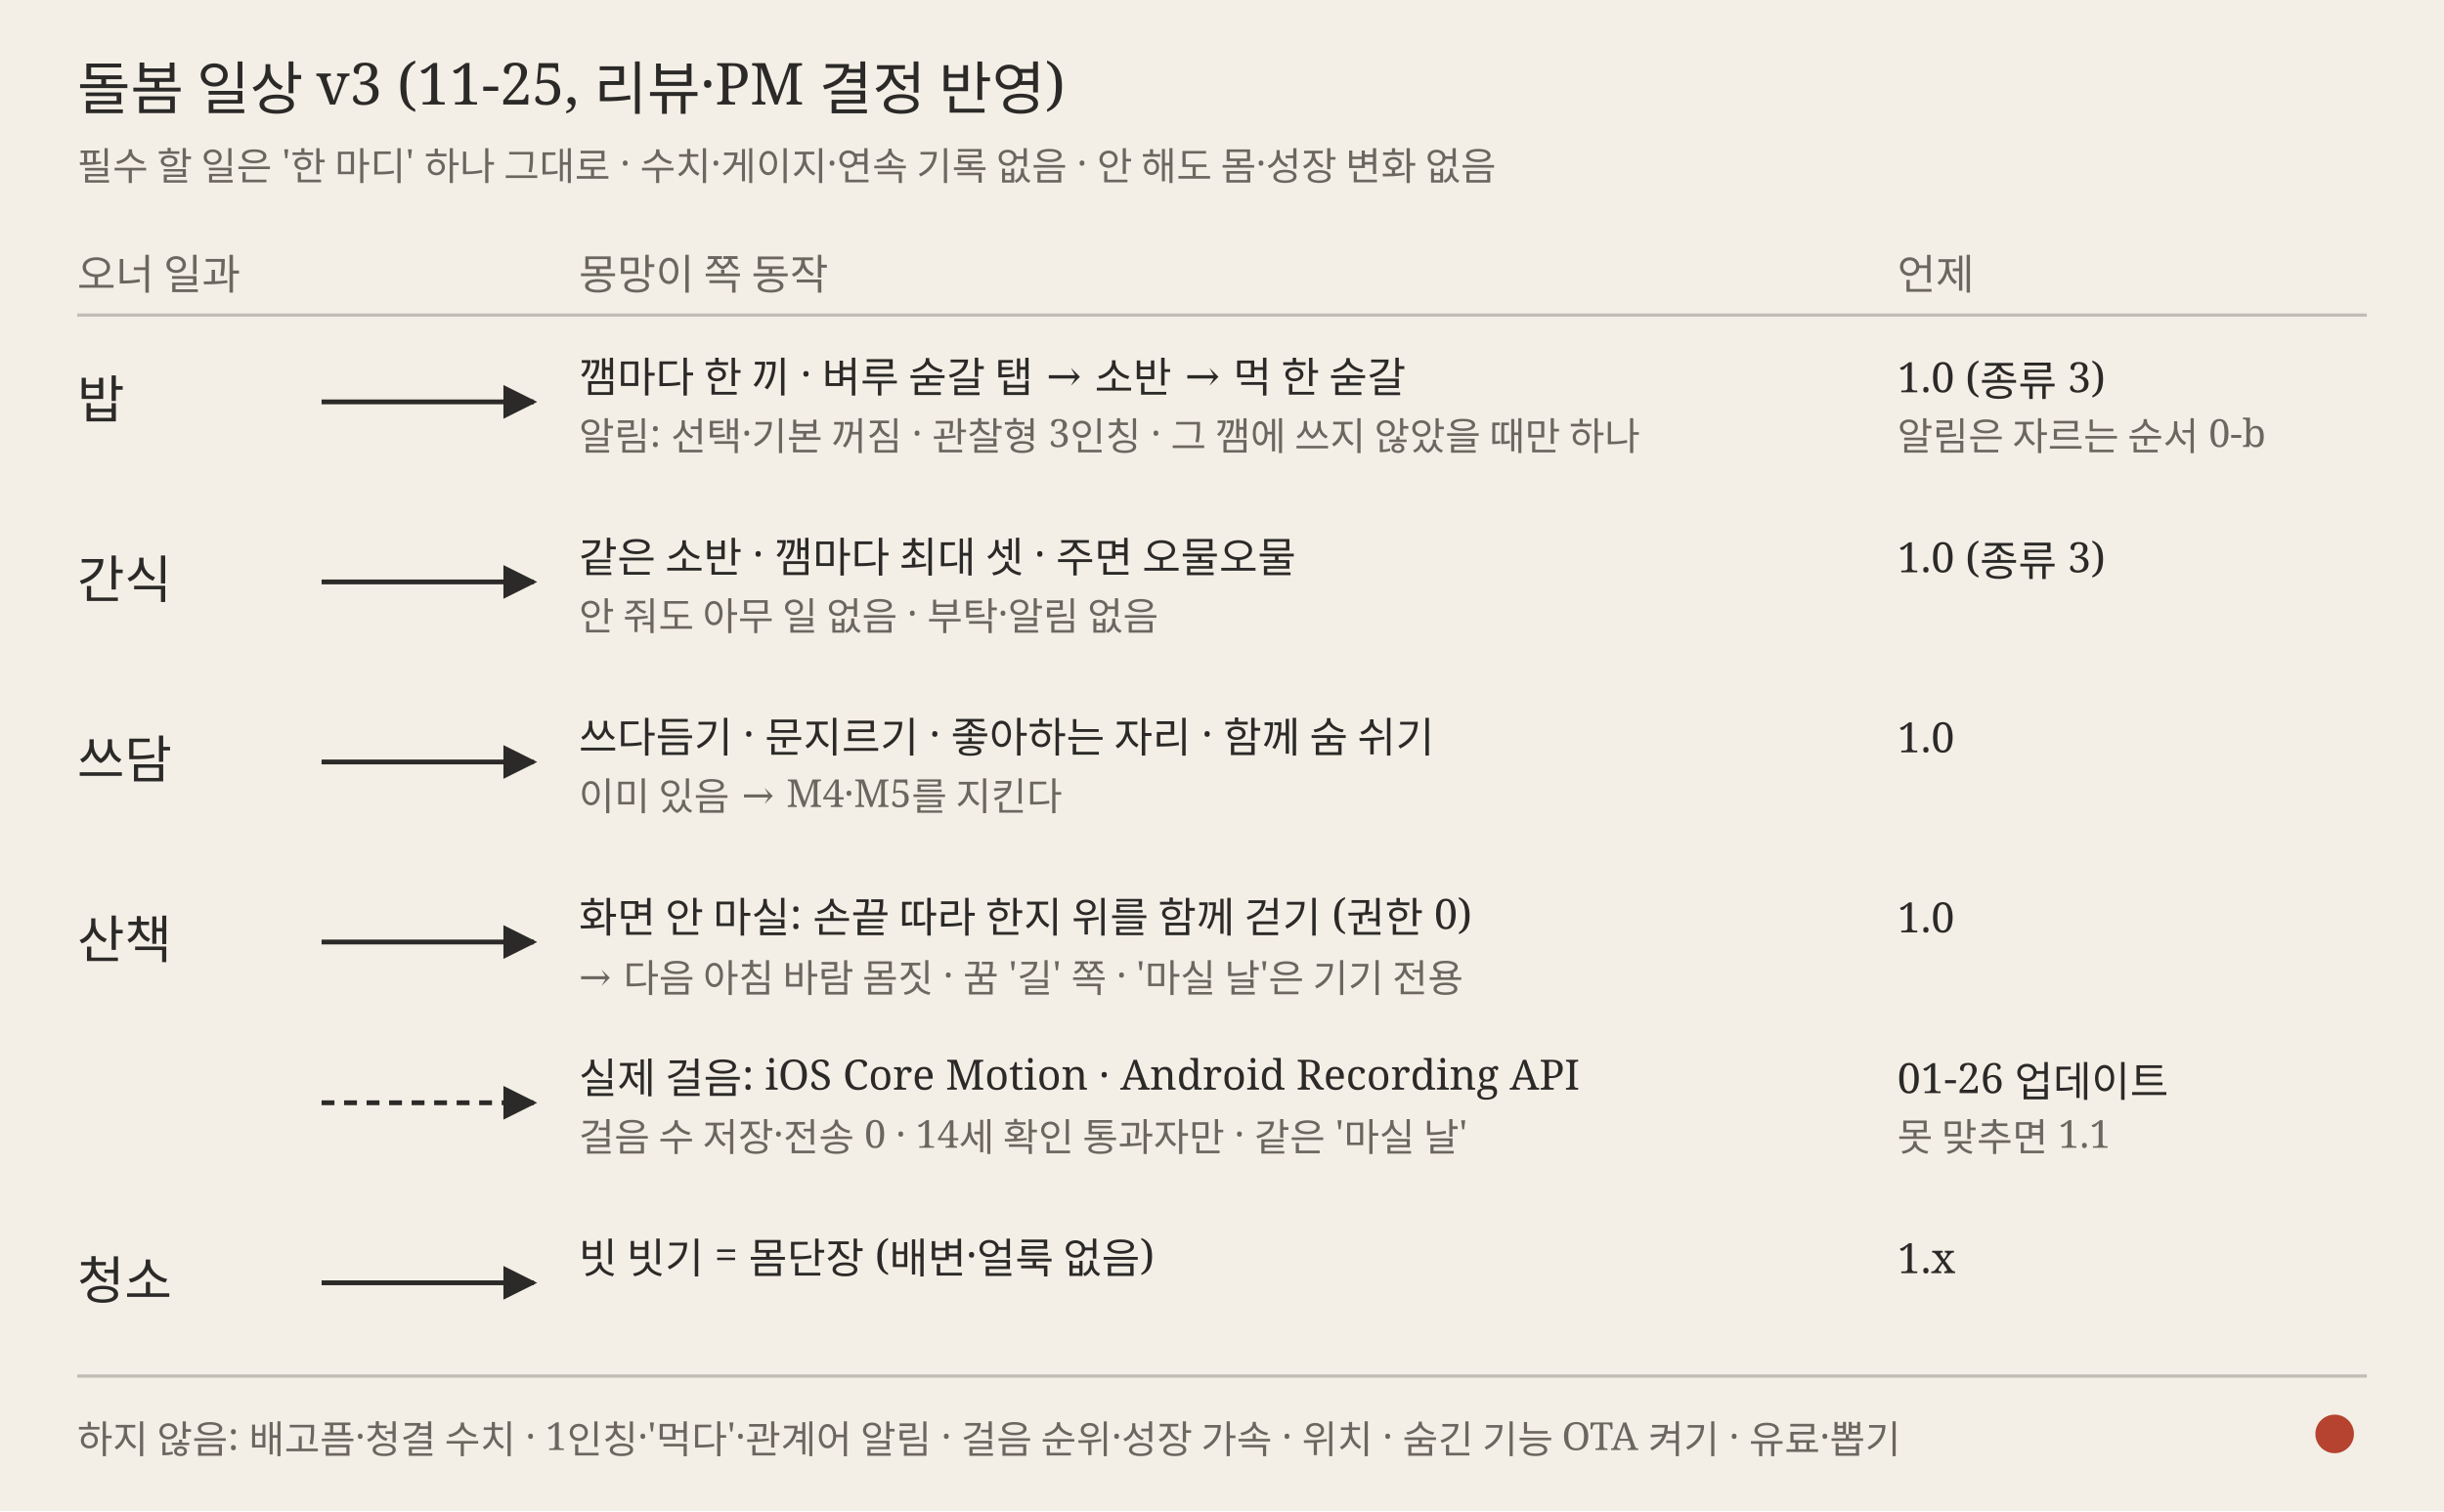
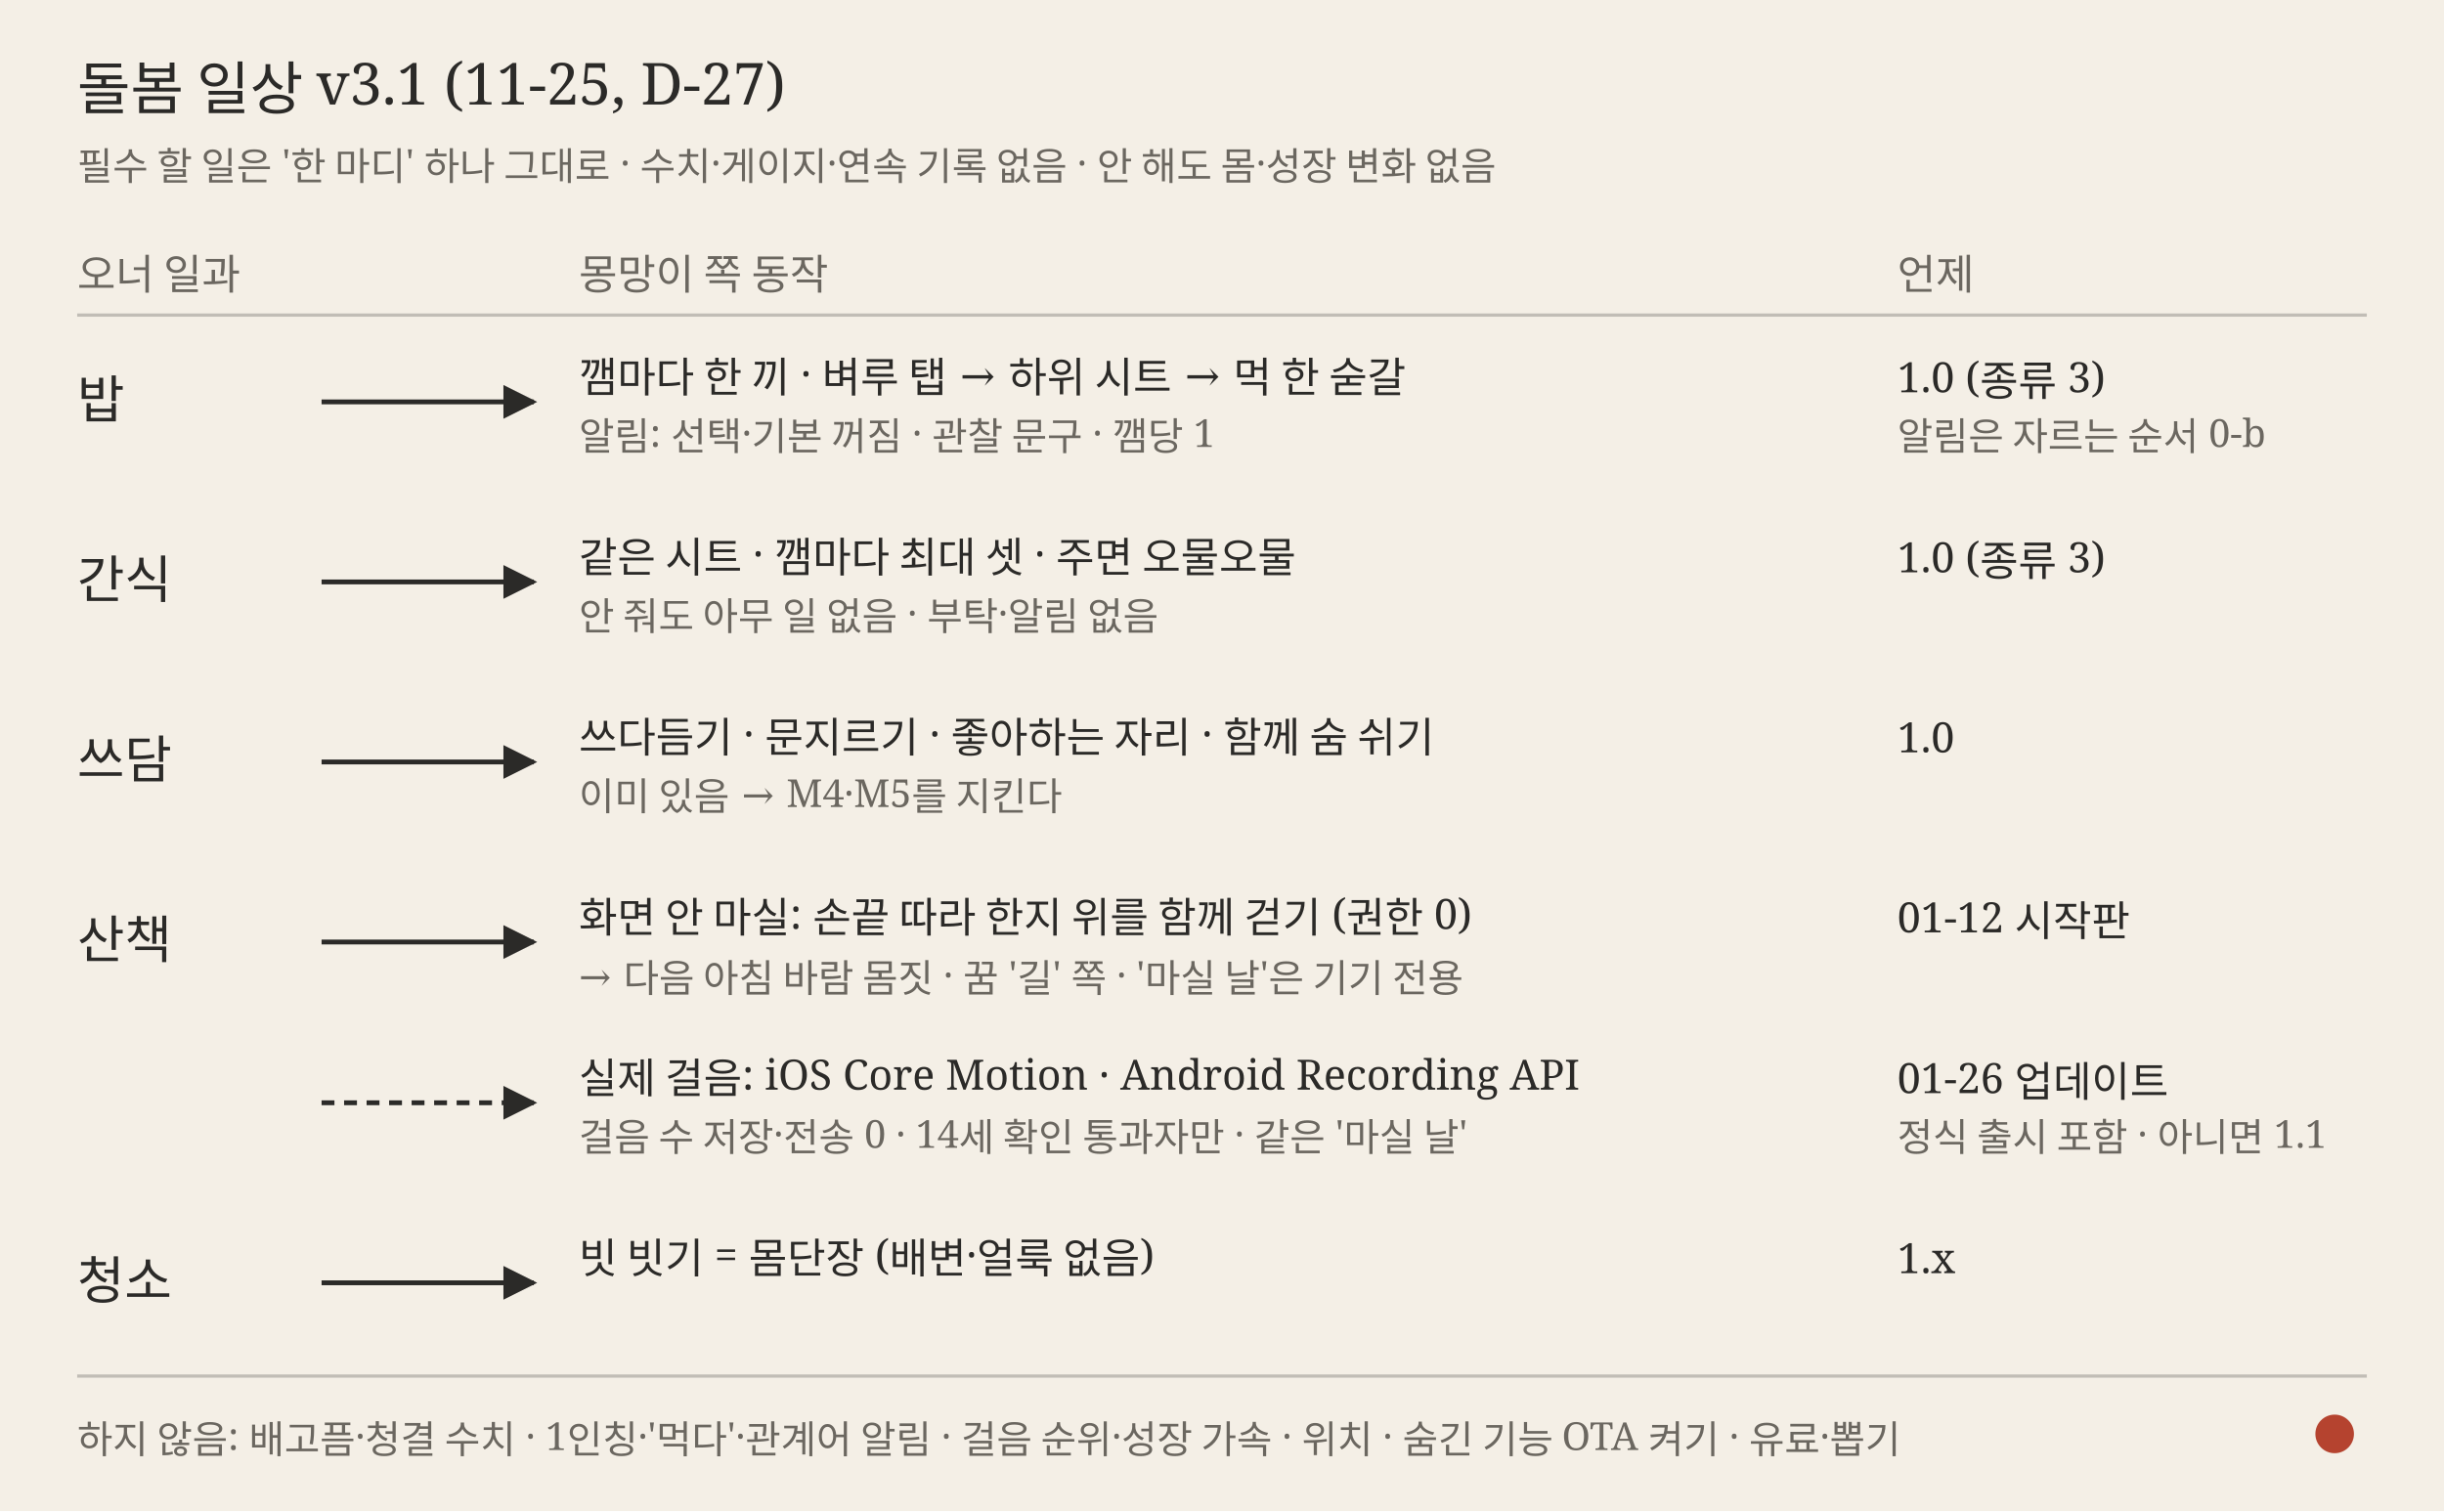
<svg xmlns="http://www.w3.org/2000/svg" viewBox="0 0 760 470" width="760" height="470" font-family="'Gowun Batang','Noto Serif KR',serif">
  <rect width="760" height="470" fill="#F4EFE6" />
-   <text x="24" y="34" font-size="18" fill="#2B2A28">돌봄 일상 v3 (11-25, 리뷰·PM 결정 반영)</text>
+   <text x="24" y="34" font-size="18" fill="#2B2A28">돌봄 일상 v3.1 (11-25, D-27)</text>
  <text x="24" y="56" font-size="12" fill="#6B6760">필수 할 일은 '한 마디' 하나 그대로 · 수치·게이지·연속 기록 없음 · 안 해도 몸·성장 변화 없음</text>
  <defs>
    <marker id="a" viewBox="0 0 10 10" refX="9" refY="5" markerWidth="7" markerHeight="7" orient="auto">
      <path d="M0 0 L10 5 L0 10 z" fill="#2B2A28" />
    </marker>
  </defs>
  <g font-size="13" fill="#2B2A28">
    <text x="24" y="90" fill="#6B6760">오너 일과</text>
    <text x="180" y="90" fill="#6B6760">몽망이 쪽 동작</text>
    <text x="590" y="90" fill="#6B6760">언제</text>
    <line x1="24" y1="98" x2="736" y2="98" stroke="#2B2A28" stroke-opacity=".25" />
    <text x="24" y="130" font-size="16">밥</text>
    <path d="M100 125 H166" stroke="#2B2A28" stroke-width="1.5" fill="none" marker-end="url(#a)" />
-     <text x="180" y="122">깸마다 한 끼 · 벼루 숟갈 탭 → 소반 → 먹 한 숟갈</text>
-     <text x="180" y="140" fill="#6B6760" font-size="12">알림: 선택·기본 꺼짐 · 관찰형 3인칭 · 그 깸에 쓰지 않았을 때만 하나</text>
+     <text x="180" y="122">깸마다 한 끼 · 벼루 탭 → 하위 시트 → 먹 한 숟갈</text>
+     <text x="180" y="140" fill="#6B6760" font-size="12">알림: 선택·기본 꺼짐 · 관찰 문구 · 깸당 1</text>
    <text x="590" y="122">1.0 (종류 3)</text>
    <text x="590" y="140" fill="#6B6760" font-size="12">알림은 자르는 순서 0-b</text>
    <text x="24" y="186" font-size="16">간식</text>
    <path d="M100 181 H166" stroke="#2B2A28" stroke-width="1.5" fill="none" marker-end="url(#a)" />
-     <text x="180" y="178">같은 소반 · 깸마다 최대 셋 · 주면 오물오물</text>
+     <text x="180" y="178">같은 시트 · 깸마다 최대 셋 · 주면 오물오물</text>
    <text x="180" y="196" fill="#6B6760" font-size="12">안 줘도 아무 일 없음 · 부탁·알림 없음</text>
    <text x="590" y="178">1.0 (종류 3)</text>
    <text x="24" y="242" font-size="16">쓰담</text>
    <path d="M100 237 H166" stroke="#2B2A28" stroke-width="1.5" fill="none" marker-end="url(#a)" />
    <text x="180" y="234">쓰다듬기 · 문지르기 · 좋아하는 자리 · 함께 숨 쉬기</text>
    <text x="180" y="252" fill="#6B6760" font-size="12">이미 있음 → M4·M5를 지킨다</text>
    <text x="590" y="234">1.0</text>
    <text x="24" y="298" font-size="16">산책</text>
    <path d="M100 293 H166" stroke="#2B2A28" stroke-width="1.5" fill="none" marker-end="url(#a)" />
    <text x="180" y="290">화면 안 마실: 손끝 따라 한지 위를 함께 걷기 (권한 0)</text>
    <text x="180" y="308" fill="#6B6760" font-size="12">→ 다음 아침 바람 몸짓 · 꿈 '길' 쪽 · '마실 날'은 기기 전용</text>
-     <text x="590" y="290">1.0</text>
+     <text x="590" y="290">01-12 시작판</text>
    <path d="M100 343 H166" stroke="#2B2A28" stroke-width="1.5" fill="none" marker-end="url(#a)" stroke-dasharray="4 3" />
    <text x="180" y="340">실제 걸음: iOS Core Motion · Android Recording API</text>
    <text x="180" y="358" fill="#6B6760" font-size="12">걸음 수 저장·전송 0 · 14세 확인 통과자만 · 같은 '마실 날'</text>
    <text x="590" y="340">01-26 업데이트</text>
-     <text x="590" y="358" fill="#6B6760" font-size="12">못 맞추면 1.1</text>
+     <text x="590" y="358" fill="#6B6760" font-size="12">정식 출시 포함 · 아니면 1.1</text>
    <text x="24" y="404" font-size="16">청소</text>
    <path d="M100 399 H166" stroke="#2B2A28" stroke-width="1.5" fill="none" marker-end="url(#a)" />
    <text x="180" y="396">빗 빗기 = 몸단장 (배변·얼룩 없음)</text>
    <text x="590" y="396">1.x</text>
    <line x1="24" y1="428" x2="736" y2="428" stroke="#2B2A28" stroke-opacity=".25" />
    <text x="24" y="452" fill="#6B6760" font-size="12">하지 않음: 배고픔·청결 수치 · 1인칭·'먹다'·관계어 알림 · 걸음 순위·성장 가속 · 위치 · 숨긴 기능 OTA 켜기 · 유료·뽑기</text>
    <circle cx="726" cy="446" r="6" fill="#B5432F" />
  </g>
</svg>
